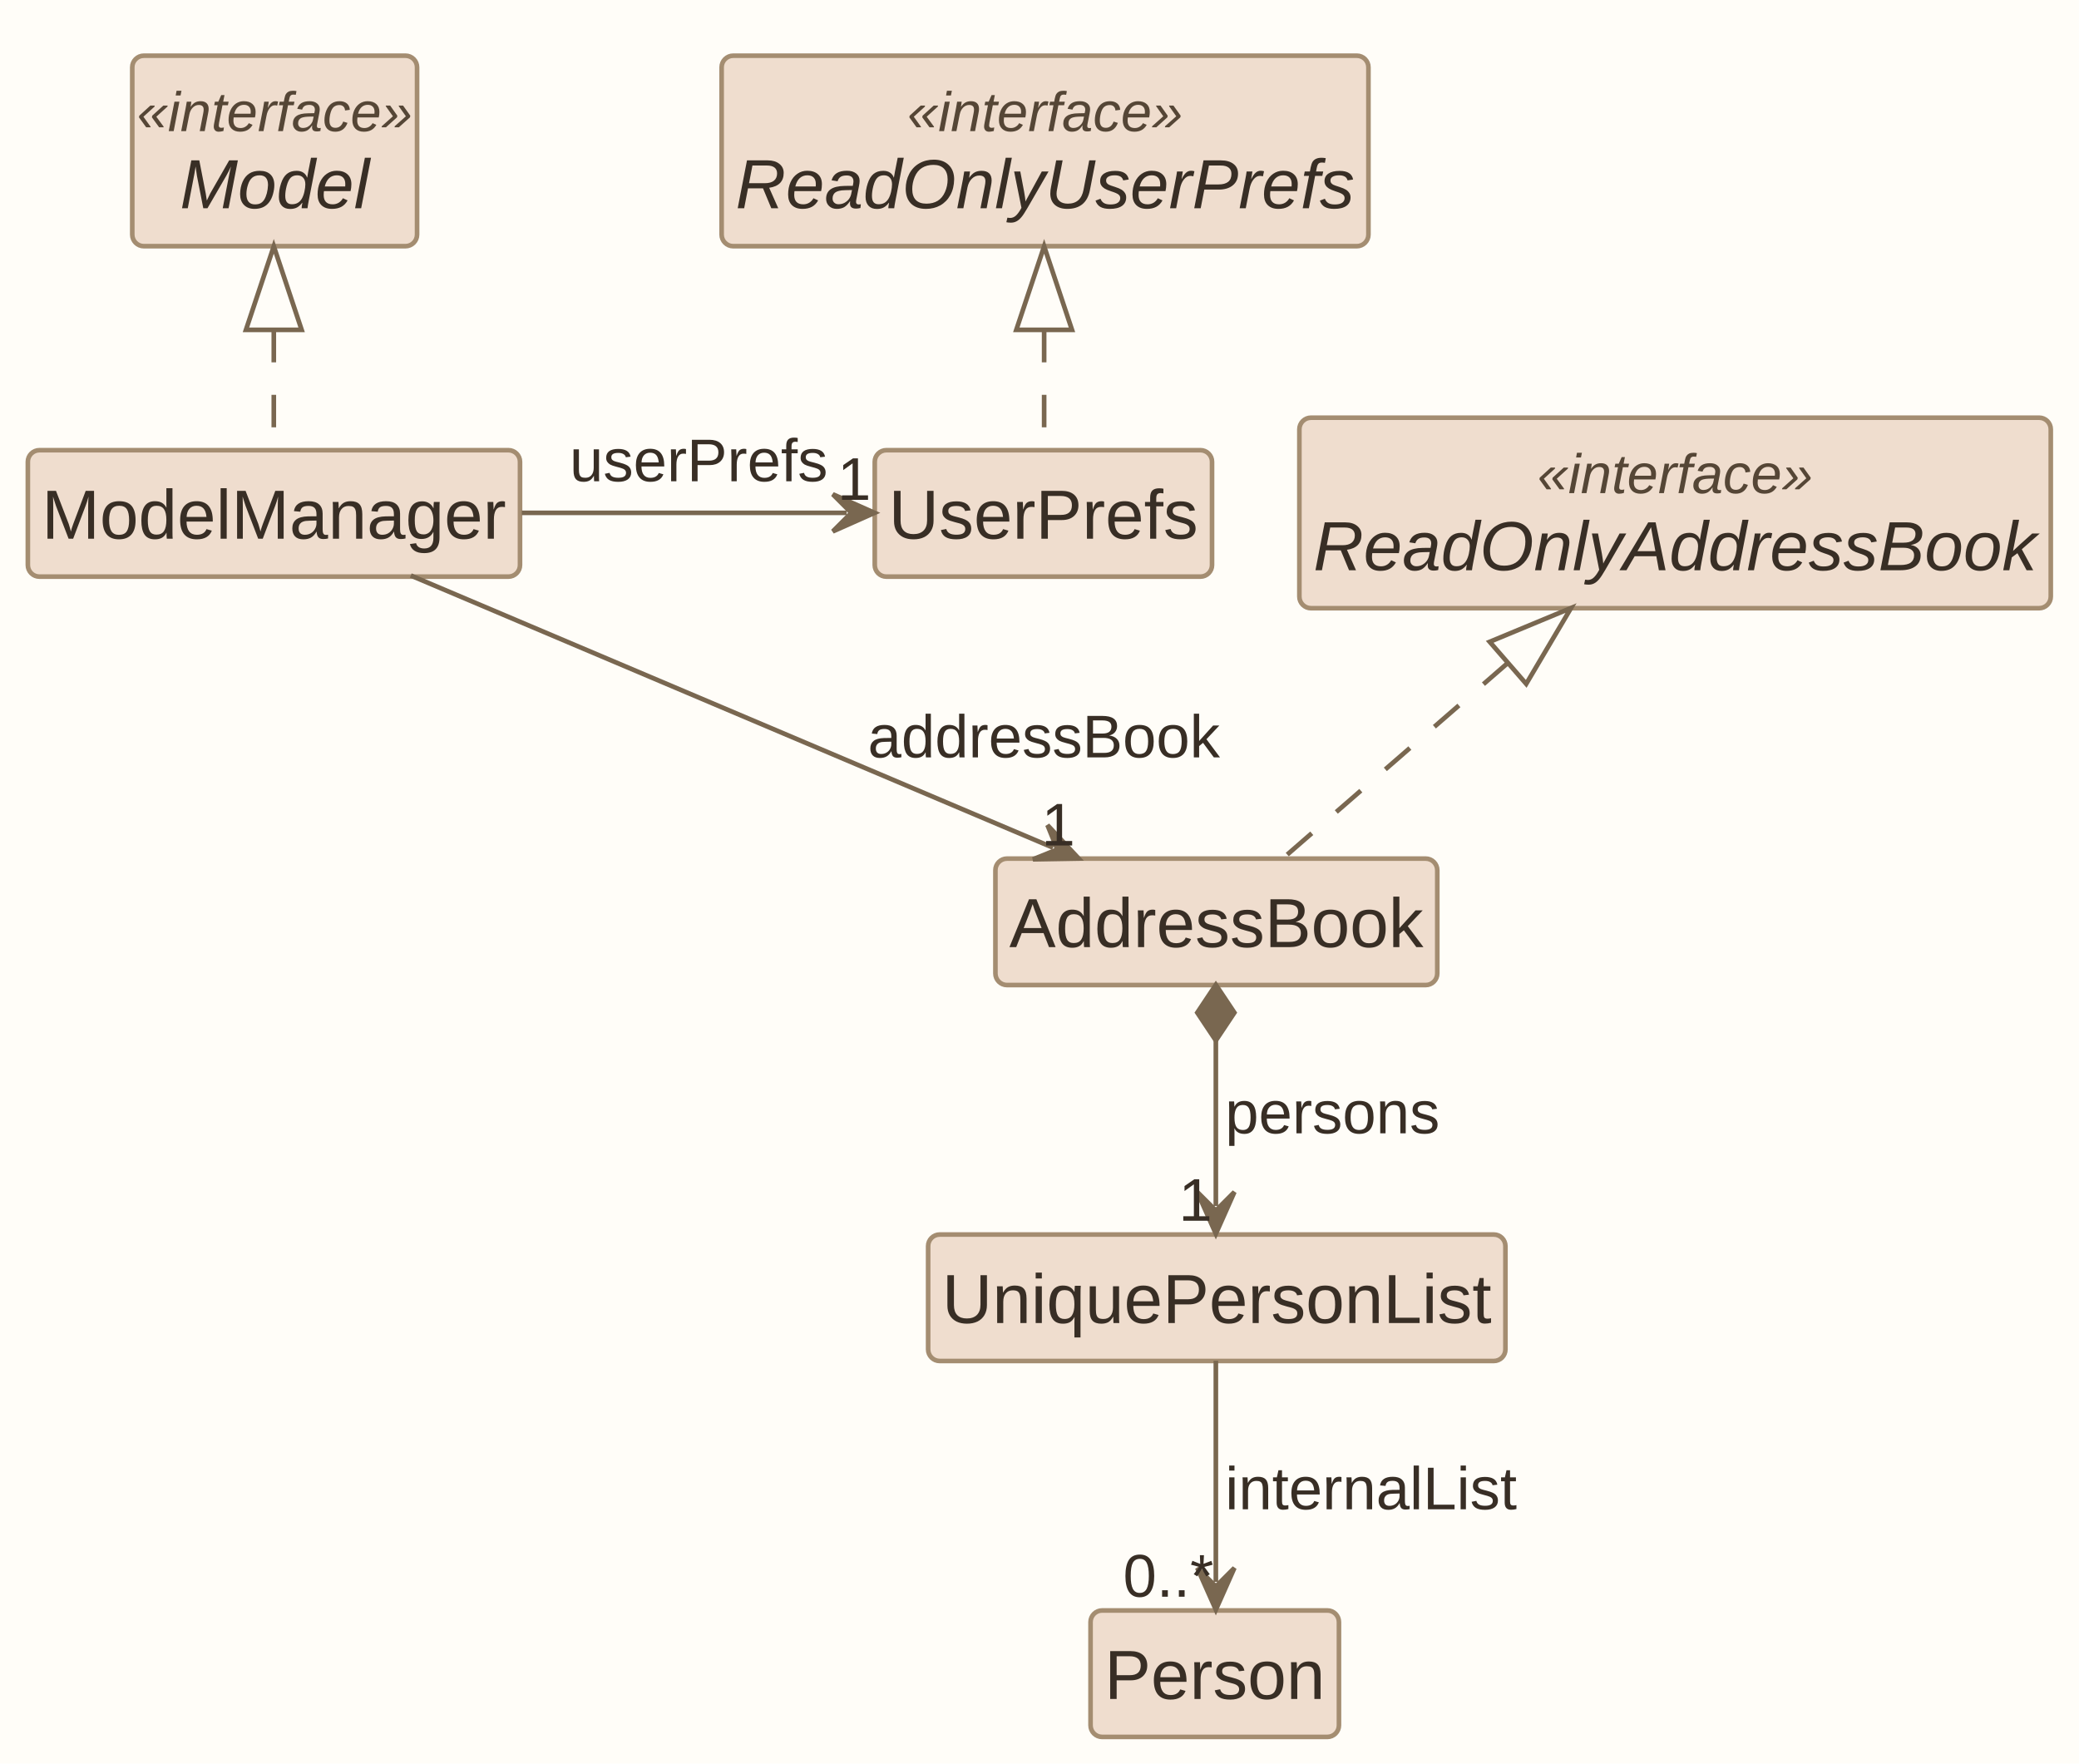
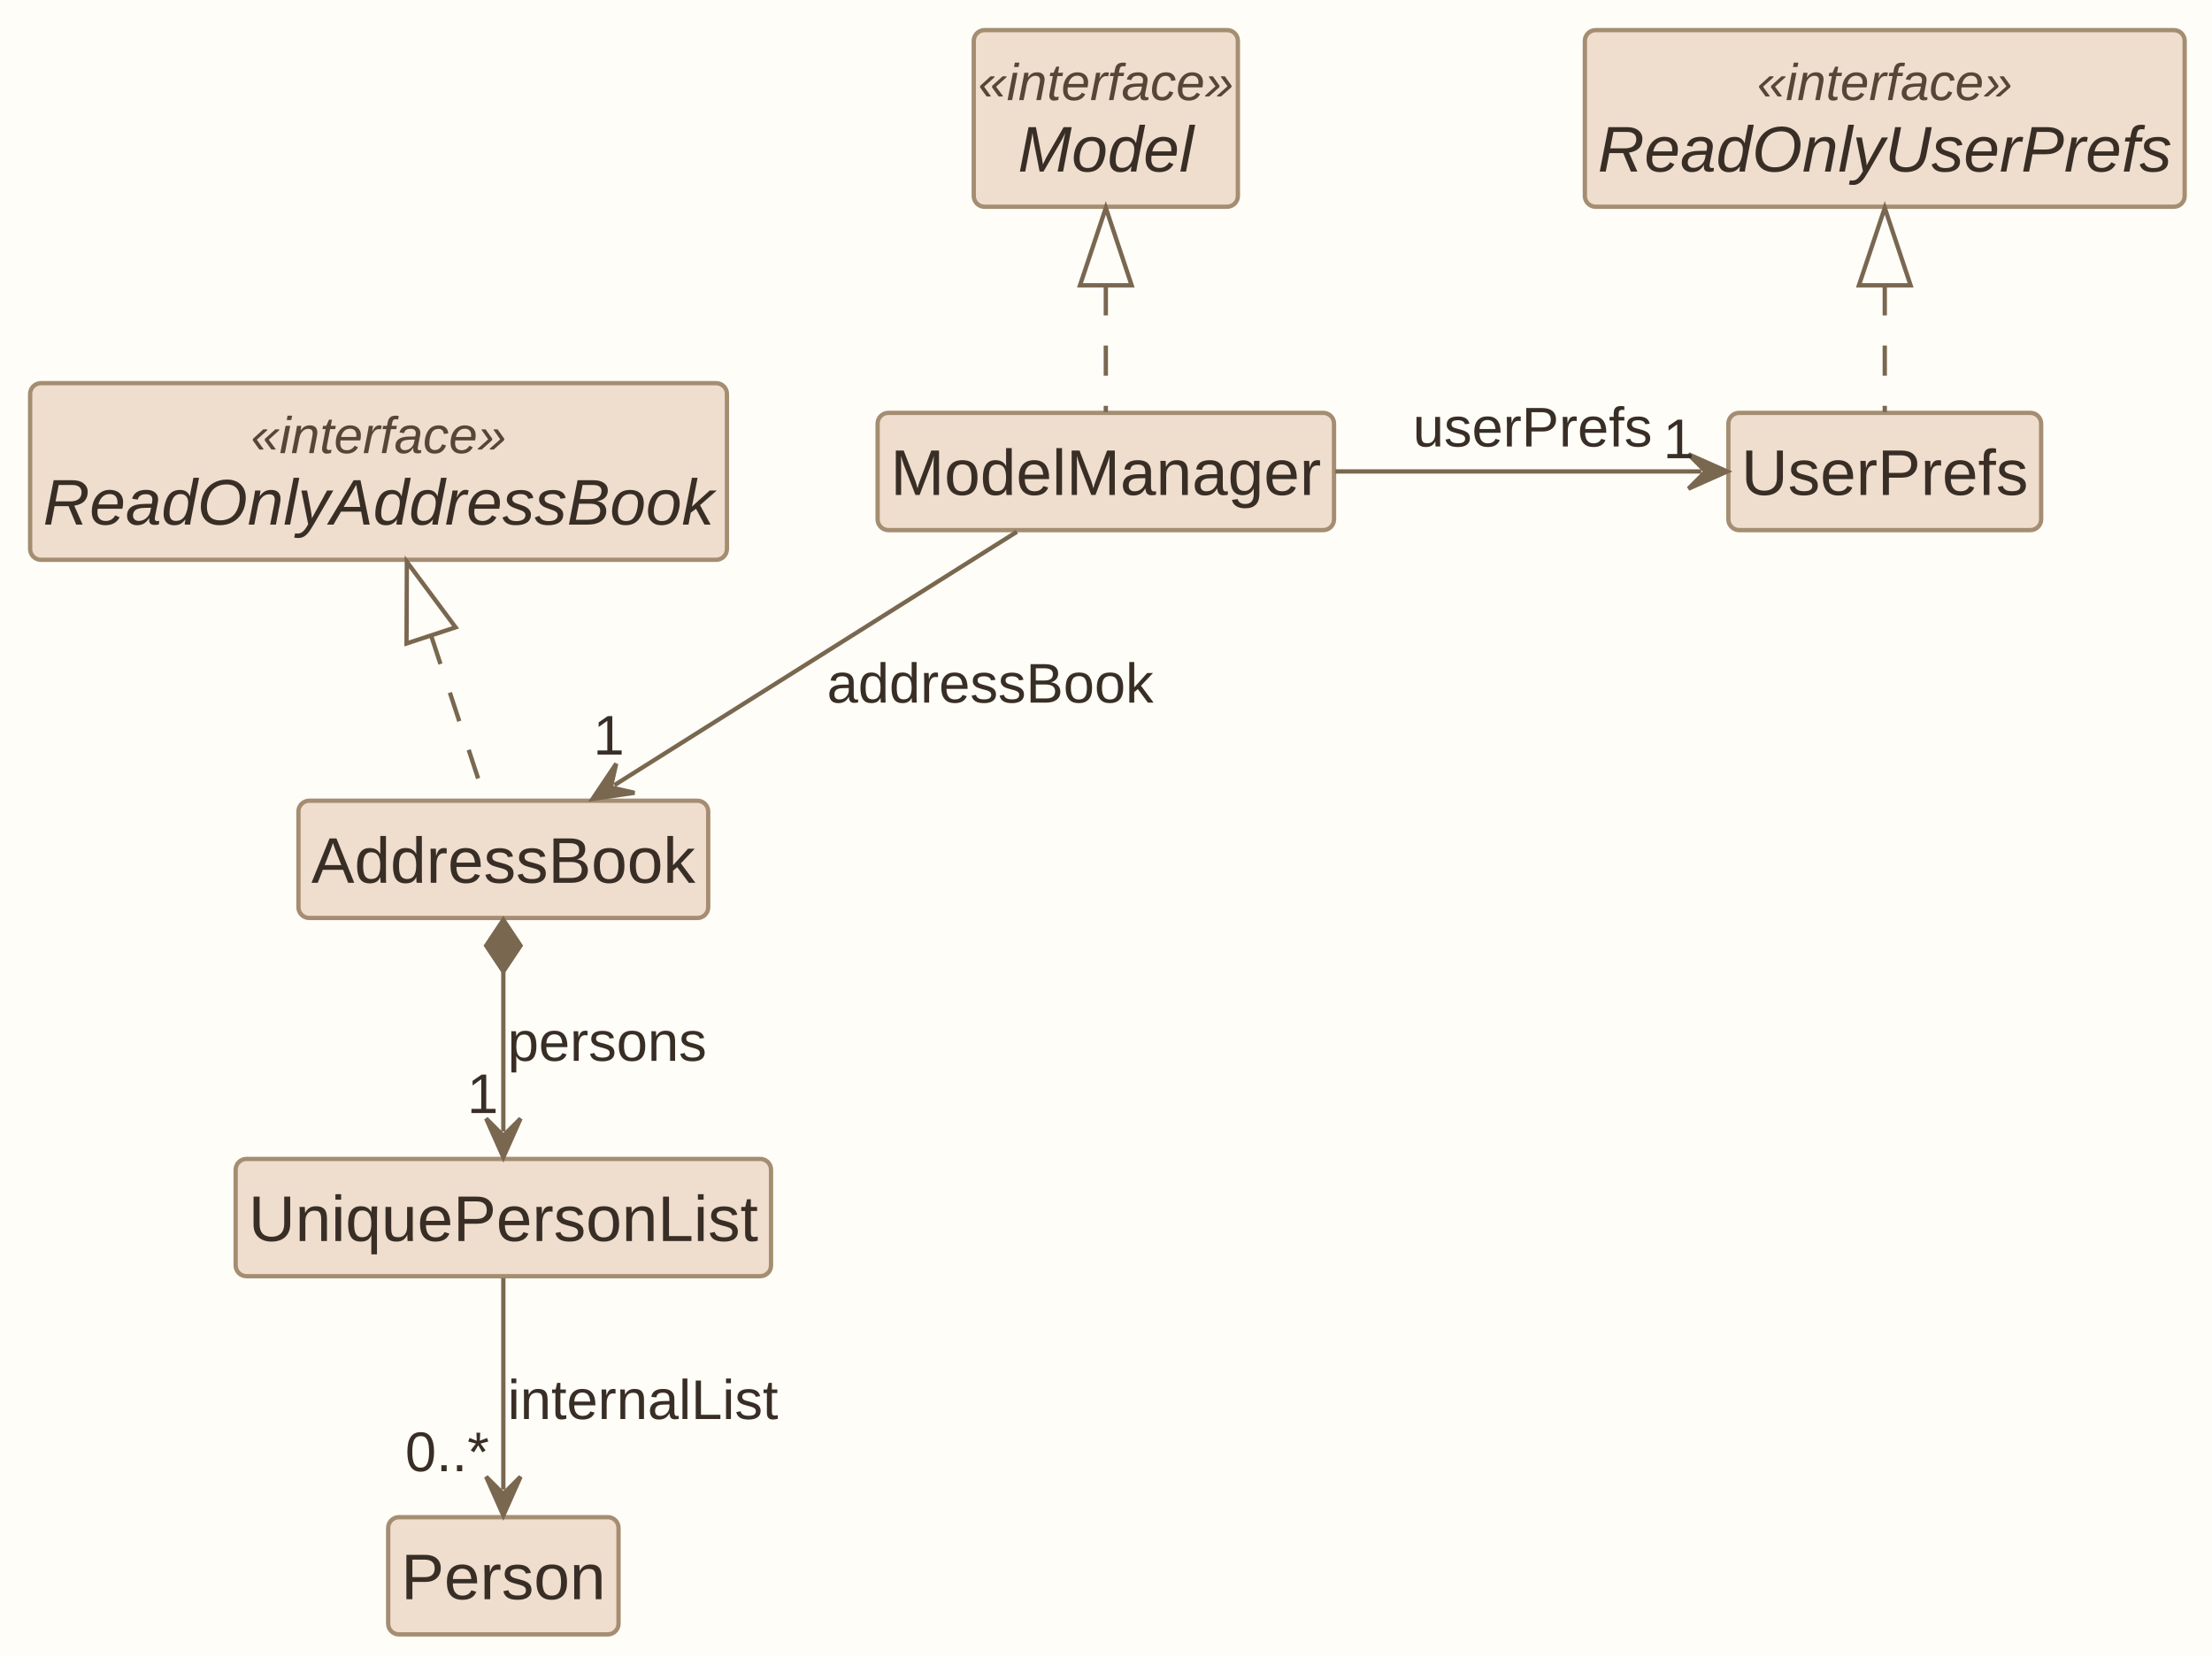
- <svg xmlns="http://www.w3.org/2000/svg" contentStyleType="text/css" data-diagram-type="CLASS" height="380px" preserveAspectRatio="none" style="width:448px;height:380px;background:#FFFDF8;" version="1.1" viewBox="0 0 448 380" width="448px" zoomAndPan="magnify">
+ <svg xmlns="http://www.w3.org/2000/svg" contentStyleType="text/css" data-diagram-type="CLASS" height="385px" preserveAspectRatio="none" style="width:514px;height:385px;background:#FFFDF8;" version="1.1" viewBox="0 0 514 385" width="514px" zoomAndPan="magnify">
  <defs />
  <g>
-     <rect fill="#FFFDF8" height="380" style="stroke:none;stroke-width:1;" width="448" x="0" y="0" />
-     <g class="entity" data-qualified-name="Model" data-source-line="7" id="ent0002">
-       <rect fill="#EFDDCE" height="41.047" rx="2.5" ry="2.5" style="stroke:#A48D71;stroke-width:1;" width="61.373" x="28.5" y="12" />
-       <text fill="#554636" font-family="Arial" font-size="12" font-style="italic" lengthAdjust="spacing" textLength="59.373" x="29.5" y="28.256">«interface»</text>
-       <text fill="#382E25" font-family="Arial" font-size="15" font-style="italic" lengthAdjust="spacing" textLength="40.855" x="38.759" y="44.869">Model</text>
+     <rect fill="#FFFDF8" height="385" style="stroke:none;stroke-width:1;" width="514" x="0" y="0" />
+     <g class="entity" data-qualified-name="Model" data-source-line="8" id="ent0002">
+       <rect fill="#EFDDCE" height="41.047" rx="2.5" ry="2.5" style="stroke:#A48D71;stroke-width:1;" width="61.373" x="226.27" y="7" />
+       <text fill="#554636" font-family="Arial" font-size="12" font-style="italic" lengthAdjust="spacing" textLength="59.373" x="227.27" y="23.256">«interface»</text>
+       <text fill="#382E25" font-family="Arial" font-size="15" font-style="italic" lengthAdjust="spacing" textLength="40.855" x="236.529" y="39.869">Model</text>
    </g>
-     <g class="entity" data-qualified-name="ReadOnlyAddressBook" data-source-line="8" id="ent0003">
-       <rect fill="#EFDDCE" height="41.047" rx="2.5" ry="2.5" style="stroke:#A48D71;stroke-width:1;" width="161.918" x="280" y="90" />
-       <text fill="#554636" font-family="Arial" font-size="12" font-style="italic" lengthAdjust="spacing" textLength="59.373" x="331.272" y="106.256">«interface»</text>
-       <text fill="#382E25" font-family="Arial" font-size="15" font-style="italic" lengthAdjust="spacing" textLength="155.918" x="283" y="122.869">ReadOnlyAddressBook</text>
+     <g class="entity" data-qualified-name="ReadOnlyAddressBook" data-source-line="9" id="ent0003">
+       <rect fill="#EFDDCE" height="41.047" rx="2.5" ry="2.5" style="stroke:#A48D71;stroke-width:1;" width="161.918" x="7" y="89.05" />
+       <text fill="#554636" font-family="Arial" font-size="12" font-style="italic" lengthAdjust="spacing" textLength="59.373" x="58.273" y="105.306">«interface»</text>
+       <text fill="#382E25" font-family="Arial" font-size="15" font-style="italic" lengthAdjust="spacing" textLength="155.918" x="10" y="121.919">ReadOnlyAddressBook</text>
    </g>
-     <g class="entity" data-qualified-name="ReadOnlyUserPrefs" data-source-line="9" id="ent0004">
-       <rect fill="#EFDDCE" height="41.047" rx="2.5" ry="2.5" style="stroke:#A48D71;stroke-width:1;" width="139.381" x="155.5" y="12" />
-       <text fill="#554636" font-family="Arial" font-size="12" font-style="italic" lengthAdjust="spacing" textLength="59.373" x="195.504" y="28.256">«interface»</text>
-       <text fill="#382E25" font-family="Arial" font-size="15" font-style="italic" lengthAdjust="spacing" textLength="133.381" x="158.5" y="44.869">ReadOnlyUserPrefs</text>
+     <g class="entity" data-qualified-name="ReadOnlyUserPrefs" data-source-line="10" id="ent0004">
+       <rect fill="#EFDDCE" height="41.047" rx="2.5" ry="2.5" style="stroke:#A48D71;stroke-width:1;" width="139.381" x="368.27" y="7" />
+       <text fill="#554636" font-family="Arial" font-size="12" font-style="italic" lengthAdjust="spacing" textLength="59.373" x="408.274" y="23.256">«interface»</text>
+       <text fill="#382E25" font-family="Arial" font-size="15" font-style="italic" lengthAdjust="spacing" textLength="133.381" x="371.27" y="39.869">ReadOnlyUserPrefs</text>
    </g>
-     <g class="entity" data-qualified-name="ModelManager" data-source-line="10" id="ent0005">
-       <rect fill="#EFDDCE" height="27.248" rx="2.5" ry="2.5" style="stroke:#A48D71;stroke-width:1;" width="106.056" x="6" y="97" />
-       <text fill="#382E25" font-family="Arial" font-size="15" lengthAdjust="spacing" textLength="100.056" x="9" y="116.07">ModelManager</text>
+     <g class="entity" data-qualified-name="ModelManager" data-source-line="11" id="ent0005">
+       <rect fill="#EFDDCE" height="27.248" rx="2.5" ry="2.5" style="stroke:#A48D71;stroke-width:1;" width="106.056" x="203.93" y="95.95" />
+       <text fill="#382E25" font-family="Arial" font-size="15" lengthAdjust="spacing" textLength="100.056" x="206.93" y="115.02">ModelManager</text>
    </g>
-     <g class="entity" data-qualified-name="AddressBook" data-source-line="11" id="ent0006">
-       <rect fill="#EFDDCE" height="27.248" rx="2.5" ry="2.5" style="stroke:#A48D71;stroke-width:1;" width="95.216" x="214.5" y="185" />
-       <text fill="#382E25" font-family="Arial" font-size="15" lengthAdjust="spacing" textLength="89.216" x="217.5" y="204.07">AddressBook</text>
+     <g class="entity" data-qualified-name="AddressBook" data-source-line="12" id="ent0006">
+       <rect fill="#EFDDCE" height="27.248" rx="2.5" ry="2.5" style="stroke:#A48D71;stroke-width:1;" width="95.216" x="69.35" y="186.09" />
+       <text fill="#382E25" font-family="Arial" font-size="15" lengthAdjust="spacing" textLength="89.216" x="72.35" y="205.16">AddressBook</text>
    </g>
-     <g class="entity" data-qualified-name="UserPrefs" data-source-line="12" id="ent0007">
-       <rect fill="#EFDDCE" height="27.248" rx="2.5" ry="2.5" style="stroke:#A48D71;stroke-width:1;" width="72.68" x="188.5" y="97" />
-       <text fill="#382E25" font-family="Arial" font-size="15" lengthAdjust="spacing" textLength="66.68" x="191.5" y="116.07">UserPrefs</text>
+     <g class="entity" data-qualified-name="UserPrefs" data-source-line="13" id="ent0007">
+       <rect fill="#EFDDCE" height="27.248" rx="2.5" ry="2.5" style="stroke:#A48D71;stroke-width:1;" width="72.68" x="401.62" y="95.95" />
+       <text fill="#382E25" font-family="Arial" font-size="15" lengthAdjust="spacing" textLength="66.68" x="404.62" y="115.02">UserPrefs</text>
    </g>
-     <g class="entity" data-qualified-name="UniquePersonList" data-source-line="13" id="ent0008">
-       <rect fill="#EFDDCE" height="27.248" rx="2.5" ry="2.5" style="stroke:#A48D71;stroke-width:1;" width="124.403" x="200" y="266" />
-       <text fill="#382E25" font-family="Arial" font-size="15" lengthAdjust="spacing" textLength="118.403" x="203" y="285.07">UniquePersonList</text>
+     <g class="entity" data-qualified-name="UniquePersonList" data-source-line="14" id="ent0008">
+       <rect fill="#EFDDCE" height="27.248" rx="2.5" ry="2.5" style="stroke:#A48D71;stroke-width:1;" width="124.403" x="54.76" y="269.34" />
+       <text fill="#382E25" font-family="Arial" font-size="15" lengthAdjust="spacing" textLength="118.403" x="57.76" y="288.41">UniquePersonList</text>
    </g>
-     <g class="entity" data-qualified-name="Person" data-source-line="14" id="ent0009">
-       <rect fill="#EFDDCE" height="27.248" rx="2.5" ry="2.5" style="stroke:#A48D71;stroke-width:1;" width="53.527" x="235" y="347" />
-       <text fill="#382E25" font-family="Arial" font-size="15" lengthAdjust="spacing" textLength="47.527" x="238" y="366.07">Person</text>
+     <g class="entity" data-qualified-name="Person" data-source-line="15" id="ent0009">
+       <rect fill="#EFDDCE" height="27.248" rx="2.5" ry="2.5" style="stroke:#A48D71;stroke-width:1;" width="53.527" x="90.2" y="352.59" />
+       <text fill="#382E25" font-family="Arial" font-size="15" lengthAdjust="spacing" textLength="47.527" x="93.2" y="371.66">Person</text>
    </g>
-     <g class="link" data-entity-1="ent0002" data-entity-2="ent0005" data-link-type="extension" id="lnk11">
-       <polygon fill="none" points="59,53.072,53,71.072,65,71.072,59,53.072" style="stroke:#796750;stroke-width:1;" />
-       <path d="M59,71.072 C59,84.794 59,84.746 59,96.677" fill="none" style="stroke:#796750;stroke-width:1;stroke-dasharray:7,7;" />
+     <g class="link" data-entity-1="ent0002" data-entity-2="ent0005" data-link-type="extension" data-source-line="16" id="lnk11">
+       <path codeLine="16" d="M256.96,66.31 C256.96,81.13 256.96,82.96 256.96,95.75" fill="none" id="Model-backto-ModelManager" style="stroke:#796750;stroke-width:1;stroke-dasharray:7,7;" />
+       <polygon fill="none" points="256.96,48.31,250.96,66.31,262.96,66.31,256.96,48.31" style="stroke:#796750;stroke-width:1;" />
    </g>
-     <g class="link" data-entity-1="ent0003" data-entity-2="ent0006" data-link-type="extension" id="lnk13">
-       <polygon fill="none" points="338.535,131.015,321.012,138.29,328.881,147.349,338.535,131.015" style="stroke:#796750;stroke-width:1;" />
-       <path d="M324.947,142.819 C305.892,159.371 292.717,170.817 276.41,184.982" fill="none" style="stroke:#796750;stroke-width:1;stroke-dasharray:7,7;" />
+     <g class="link" data-entity-1="ent0003" data-entity-2="ent0006" data-link-type="extension" data-source-line="17" id="lnk13">
+       <path codeLine="17" d="M100.165,147.668 C105.715,164.538 107.87,171.08 112.65,185.63" fill="none" id="ReadOnlyAddressBook-backto-AddressBook" style="stroke:#796750;stroke-width:1;stroke-dasharray:7,7;" />
+       <polygon fill="none" points="94.54,130.57,94.466,149.543,105.865,145.793,94.54,130.57" style="stroke:#796750;stroke-width:1;" />
    </g>
-     <g class="link" data-entity-1="ent0004" data-entity-2="ent0007" data-link-type="extension" id="lnk15">
-       <polygon fill="none" points="225,53.072,219,71.072,231,71.072,225,53.072" style="stroke:#796750;stroke-width:1;" />
-       <path d="M225,71.072 C225,84.794 225,84.746 225,96.677" fill="none" style="stroke:#796750;stroke-width:1;stroke-dasharray:7,7;" />
+     <g class="link" data-entity-1="ent0004" data-entity-2="ent0007" data-link-type="extension" data-source-line="18" id="lnk15">
+       <path codeLine="18" d="M437.96,66.31 C437.96,81.13 437.96,82.96 437.96,95.75" fill="none" id="ReadOnlyUserPrefs-backto-UserPrefs" style="stroke:#796750;stroke-width:1;stroke-dasharray:7,7;" />
+       <polygon fill="none" points="437.96,48.31,431.96,66.31,443.96,66.31,437.96,48.31" style="stroke:#796750;stroke-width:1;" />
    </g>
-     <g class="link" data-entity-1="ent0005" data-entity-2="ent0006" data-link-type="dependency" id="lnk16">
-       <polygon fill="#796750" points="232.446,184.98,225.72,177.786,227.843,183.029,222.599,185.152,232.446,184.98" style="stroke:#796750;stroke-width:1;" />
-       <path d="M88.518,124.005 C127.005,140.31 188.417,166.327 226.922,182.639" fill="none" style="stroke:#796750;stroke-width:1;" />
-       <text fill="#382E25" font-family="Arial" font-size="13" lengthAdjust="spacing" textLength="75.88" x="187" y="163.194">addressBook</text>
-       <text fill="#382E25" font-family="Arial" font-size="13" lengthAdjust="spacing" textLength="7.23" x="224.446" y="182.174">1</text>
+     <g class="link" data-entity-1="ent0005" data-entity-2="ent0006" data-link-type="dependency" data-source-line="19" id="lnk16">
+       <path codeLine="19" d="M236.3,123.58 C209.83,140.24 169.287,165.773 142.778,182.463" fill="none" id="ModelManager-to-AddressBook" style="stroke:#796750;stroke-width:1;" />
+       <polygon fill="#796750" points="137.7,185.66,147.447,184.25,141.931,182.996,143.185,177.48,137.7,185.66" style="stroke:#796750;stroke-width:1;" />
+       <text fill="#382E25" font-family="Arial" font-size="13" lengthAdjust="spacing" textLength="75.88" x="192.16" y="163.284">addressBook</text>
+       <text fill="#382E25" font-family="Arial" font-size="13" lengthAdjust="spacing" textLength="7.23" x="137.86" y="175.365">1</text>
    </g>
-     <g class="link" data-entity-1="ent0005" data-entity-2="ent0007" data-link-type="dependency" id="lnk17">
-       <polygon fill="#796750" points="188.458,110.5,179.458,106.5,183.458,110.5,179.458,114.5,188.458,110.5" style="stroke:#796750;stroke-width:1;" />
-       <path d="M112.437,110.5 C137.269,110.5 160.163,110.5 182.458,110.5" fill="none" style="stroke:#796750;stroke-width:1;" />
-       <text fill="#382E25" font-family="Arial" font-size="13" lengthAdjust="spacing" textLength="55.631" x="122.75" y="103.694">userPrefs</text>
-       <text fill="#382E25" font-family="Arial" font-size="13" lengthAdjust="spacing" textLength="7.23" x="180.458" y="107.694">1</text>
+     <g class="link" data-entity-1="ent0005" data-entity-2="ent0007" data-link-type="dependency" data-source-line="20" id="lnk17">
+       <path codeLine="20" d="M310.29,109.57 C339.59,109.57 369.18,109.57 395.34,109.57" fill="none" id="ModelManager-to-UserPrefs" style="stroke:#796750;stroke-width:1;" />
+       <polygon fill="#796750" points="401.34,109.57,392.34,105.57,396.34,109.57,392.34,113.57,401.34,109.57" style="stroke:#796750;stroke-width:1;" />
+       <text fill="#382E25" font-family="Arial" font-size="13" lengthAdjust="spacing" textLength="55.631" x="328.3" y="103.764">userPrefs</text>
+       <text fill="#382E25" font-family="Arial" font-size="13" lengthAdjust="spacing" textLength="7.23" x="386.464" y="106.478">1</text>
    </g>
-     <g class="link" data-entity-1="ent0006" data-entity-2="ent0008" data-link-type="composition" id="lnk18">
-       <polygon fill="#796750" points="262,212.193,258,218.193,262,224.193,266,218.193,262,212.193" style="stroke:#796750;stroke-width:1;" />
-       <polygon fill="#796750" points="262,265.839,266,256.839,262,260.839,258,256.839,262,265.839" style="stroke:#796750;stroke-width:1;" />
-       <path d="M262,224.193 C262,238.935 262,245.11 262,259.839" fill="none" style="stroke:#796750;stroke-width:1;" />
-       <text fill="#382E25" font-family="Arial" font-size="13" lengthAdjust="spacing" textLength="46.249" x="264" y="244.194">persons</text>
-       <text fill="#382E25" font-family="Arial" font-size="13" lengthAdjust="spacing" textLength="7.23" x="254" y="263.033">1</text>
+     <g class="link" data-entity-1="ent0006" data-entity-2="ent0008" data-link-type="composition" data-source-line="21" id="lnk18">
+       <path codeLine="21" d="M116.96,225.77 C116.96,240.93 116.96,247.8 116.96,262.95" fill="none" id="AddressBook-UniquePersonList" style="stroke:#796750;stroke-width:1;" />
+       <polygon fill="#796750" points="116.96,213.77,112.96,219.77,116.96,225.77,120.96,219.77,116.96,213.77" style="stroke:#796750;stroke-width:1;" />
+       <polygon fill="#796750" points="116.96,268.95,120.96,259.95,116.96,263.95,112.96,259.95,116.96,268.95" style="stroke:#796750;stroke-width:1;" />
+       <text fill="#382E25" font-family="Arial" font-size="13" lengthAdjust="spacing" textLength="46.249" x="117.96" y="246.534">persons</text>
+       <text fill="#382E25" font-family="Arial" font-size="13" lengthAdjust="spacing" textLength="7.23" x="108.563" y="258.671">1</text>
    </g>
-     <g class="link" data-entity-1="ent0008" data-entity-2="ent0009" data-link-type="dependency" id="lnk19">
-       <polygon fill="#796750" points="262,346.839,266,337.839,262,341.839,258,337.839,262,346.839" style="stroke:#796750;stroke-width:1;" />
-       <path d="M262,293.193 C262,307.935 262,326.11 262,340.839" fill="none" style="stroke:#796750;stroke-width:1;" />
-       <text fill="#382E25" font-family="Arial" font-size="13" lengthAdjust="spacing" textLength="62.867" x="264" y="325.194">internalList</text>
-       <text fill="#382E25" font-family="Arial" font-size="13" lengthAdjust="spacing" textLength="19.513" x="242" y="344.033">0..*</text>
+     <g class="link" data-entity-1="ent0008" data-entity-2="ent0009" data-link-type="dependency" data-source-line="22" id="lnk19">
+       <path codeLine="22" d="M116.96,297.02 C116.96,312.18 116.96,331.05 116.96,346.19" fill="none" id="UniquePersonList-to-Person" style="stroke:#796750;stroke-width:1;" />
+       <polygon fill="#796750" points="116.96,352.19,120.96,343.19,116.96,347.19,112.96,343.19,116.96,352.19" style="stroke:#796750;stroke-width:1;" />
+       <text fill="#382E25" font-family="Arial" font-size="13" lengthAdjust="spacing" textLength="62.867" x="117.96" y="329.784">internalList</text>
+       <text fill="#382E25" font-family="Arial" font-size="13" lengthAdjust="spacing" textLength="19.513" x="94.146" y="341.907">0..*</text>
    </g>
  </g>
</svg>
